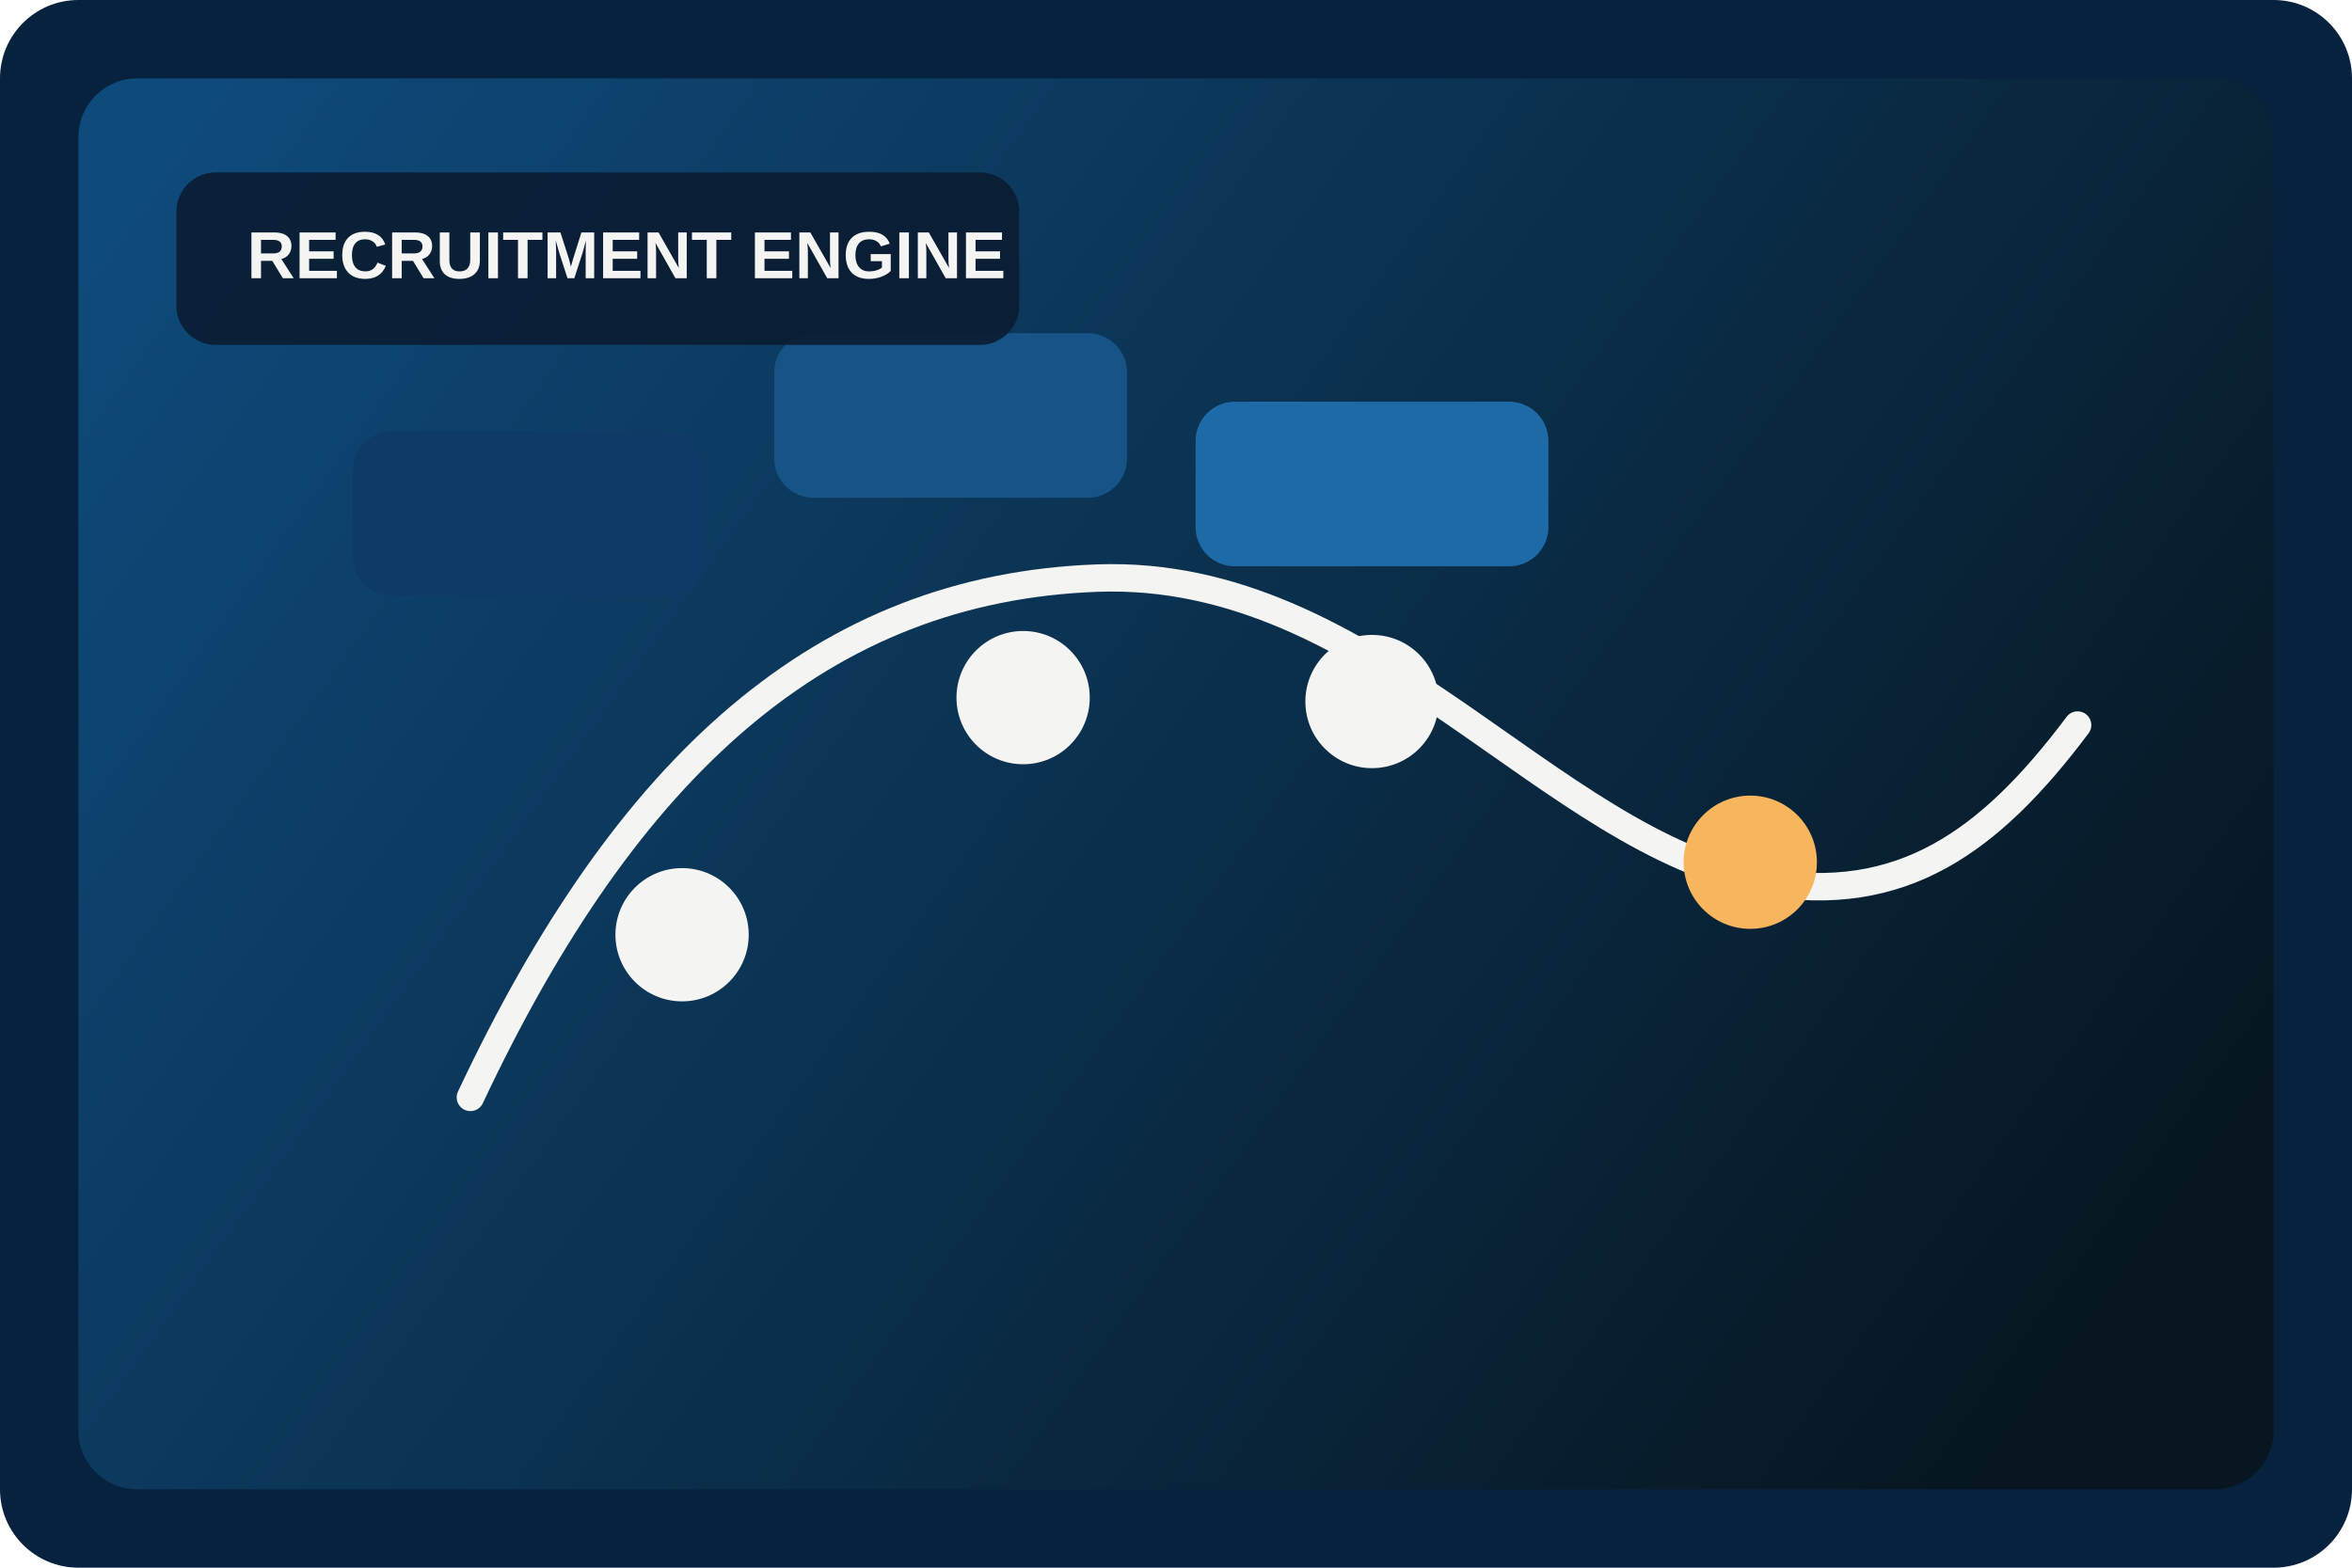
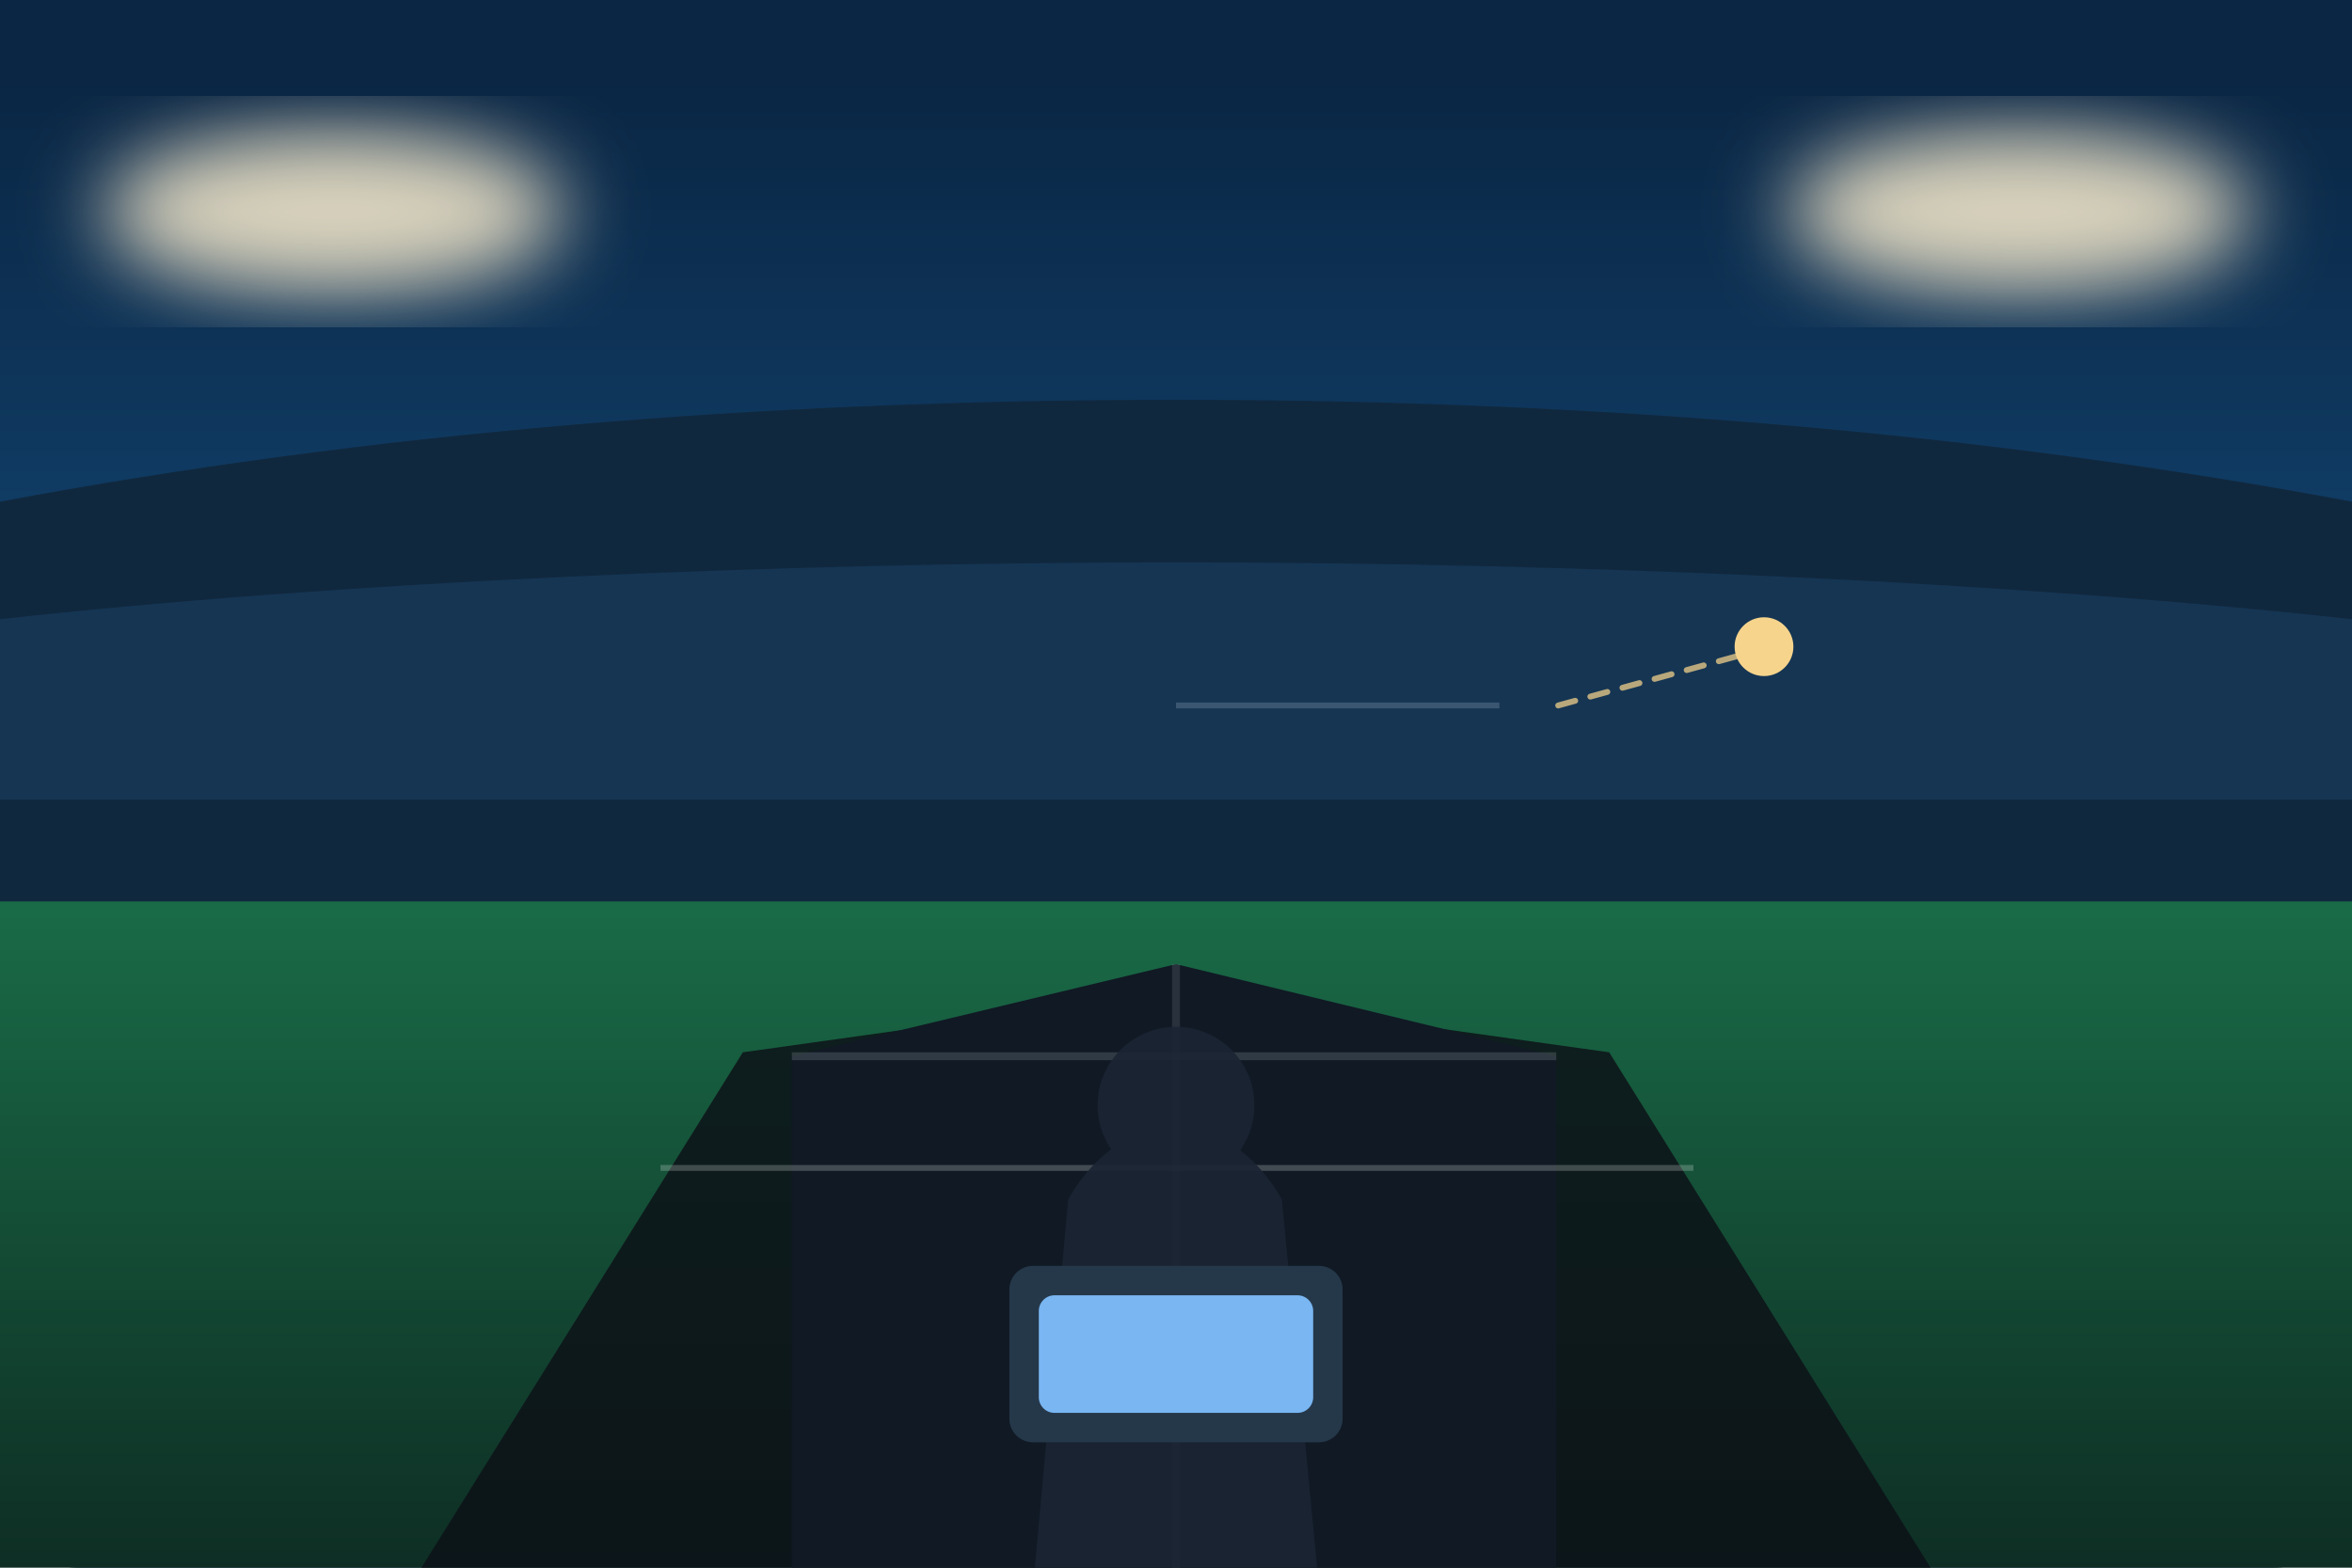
<svg xmlns="http://www.w3.org/2000/svg" width="1200" height="800" viewBox="0 0 1200 800" fill="none">
-   <rect width="1200" height="800" rx="40" fill="#07223E" />
-   <rect x="40" y="40" width="1120" height="720" rx="30" fill="url(#ocean)" />
-   <path d="M240 560C320 390 420 300 560 295C700 290 790 430 900 450C970 462 1015 430 1060 370" stroke="#F4F4F2" stroke-width="14" stroke-linecap="round" />
-   <circle cx="348" cy="477" r="34" fill="#F4F4F2" />
-   <circle cx="522" cy="356" r="34" fill="#F4F4F2" />
-   <circle cx="700" cy="358" r="34" fill="#F4F4F2" />
-   <circle cx="893" cy="440" r="34" fill="#F7B55E" />
-   <rect x="180" y="220" width="180" height="84" rx="20" fill="#0E3A68" />
-   <rect x="395" y="170" width="180" height="84" rx="20" fill="#165386" />
-   <rect x="610" y="205" width="180" height="84" rx="20" fill="#1E6AA7" />
-   <rect x="90" y="88" width="430" height="88" rx="20" fill="#0B1C31" fill-opacity="0.9" />
-   <text x="126" y="142" fill="#F4F4F2" font-size="34" font-family="Arial, sans-serif" font-weight="700">RECRUITMENT ENGINE</text>
  <defs>
-     <linearGradient id="ocean" x1="80" y1="40" x2="1040" y2="730" gradientUnits="userSpaceOnUse">
-       <stop stop-color="#0E4B7D" />
-       <stop offset="1" stop-color="#071620" />
+     <linearGradient id="sky" x1="600" y1="40" x2="600" y2="420" gradientUnits="userSpaceOnUse">
+       <stop stop-color="#0A2644" />
+       <stop offset="1" stop-color="#144B7A" />
    </linearGradient>
+     <linearGradient id="pitch" x1="600" y1="410" x2="600" y2="800" gradientUnits="userSpaceOnUse">
+       <stop stop-color="#1B744C" />
+       <stop offset="1" stop-color="#0E2E24" />
+     </linearGradient>
+     <filter id="blur" x="-20%" y="-20%" width="140%" height="140%">
+       <feGaussianBlur stdDeviation="20" />
+     </filter>
  </defs>
+   <rect width="1200" height="800" rx="40" fill="#08192C" />
+   <rect x="0" y="0" width="1200" height="420" fill="url(#sky)" />
+   <rect x="0" y="410" width="1200" height="390" fill="url(#pitch)" />
+   <ellipse cx="170" cy="108" rx="118" ry="42" fill="#FFF1D1" fill-opacity="0.84" filter="url(#blur)" />
+   <ellipse cx="1030" cy="108" rx="118" ry="42" fill="#FFF1D1" fill-opacity="0.84" filter="url(#blur)" />
+   <path d="M0 256C187 221 388 204 600 204C812 204 1013 221 1200 256V460H0V256Z" fill="#10283E" />
+   <path d="M0 316C171 297 398 287 600 287C802 287 1028 297 1200 316V408H0V316Z" fill="#153553" />
+   <path d="M215 800L379 537L600 506L821 537L985 800H215Z" fill="#0C1117" fill-opacity="0.84" />
+   <path d="M404 539L600 492L794 539V800H404V539Z" fill="#101924" />
+   <path d="M404 539H794" stroke="#DDE7EE" stroke-opacity="0.16" stroke-width="4" />
+   <path d="M600 492V800" stroke="#DDE7EE" stroke-opacity="0.12" stroke-width="4" />
+   <path d="M337 596H864" stroke="#F5F7F9" stroke-opacity="0.22" stroke-width="3" />
+   <path d="M600 360L765 360" stroke="#E8F1F8" stroke-opacity="0.18" stroke-width="3" />
+   <path d="M795 360L893 333" stroke="#F7D48C" stroke-opacity="0.72" stroke-width="3" stroke-dasharray="9 8" stroke-linecap="round" />
+   <circle cx="900" cy="330" r="15" fill="#F7D48C" />
+   <g opacity="0.92">
+     <circle cx="600" cy="564" r="40" fill="#1A2433" />
+     <path d="M545 612C573 563 626 563 654 612L672 800H528L545 612Z" fill="#1A2433" />
+   </g>
+   <rect x="515" y="646" width="170" height="90" rx="12" fill="#25384A" />
+   <rect x="530" y="661" width="140" height="60" rx="8" fill="#79B6F2" />
</svg>
